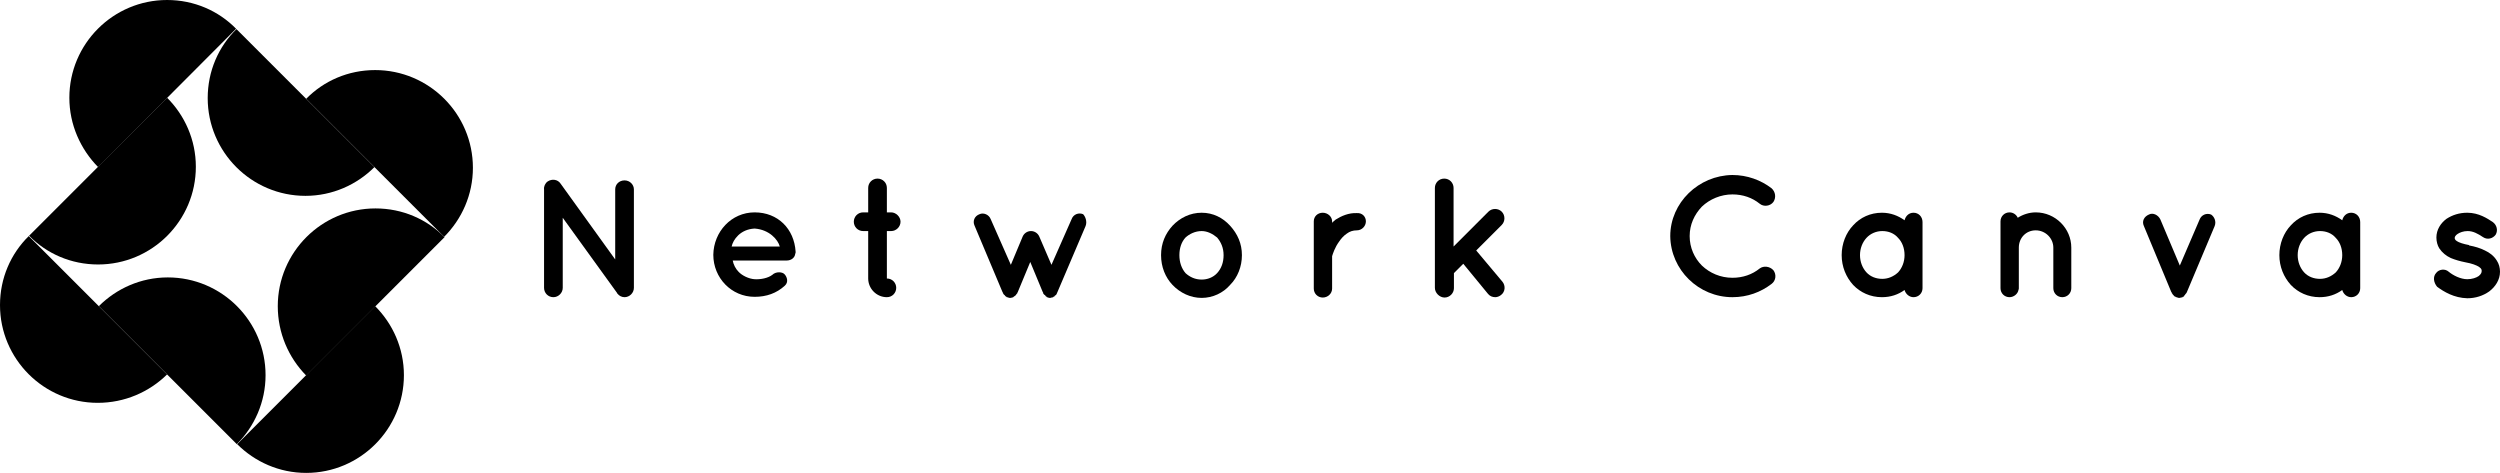
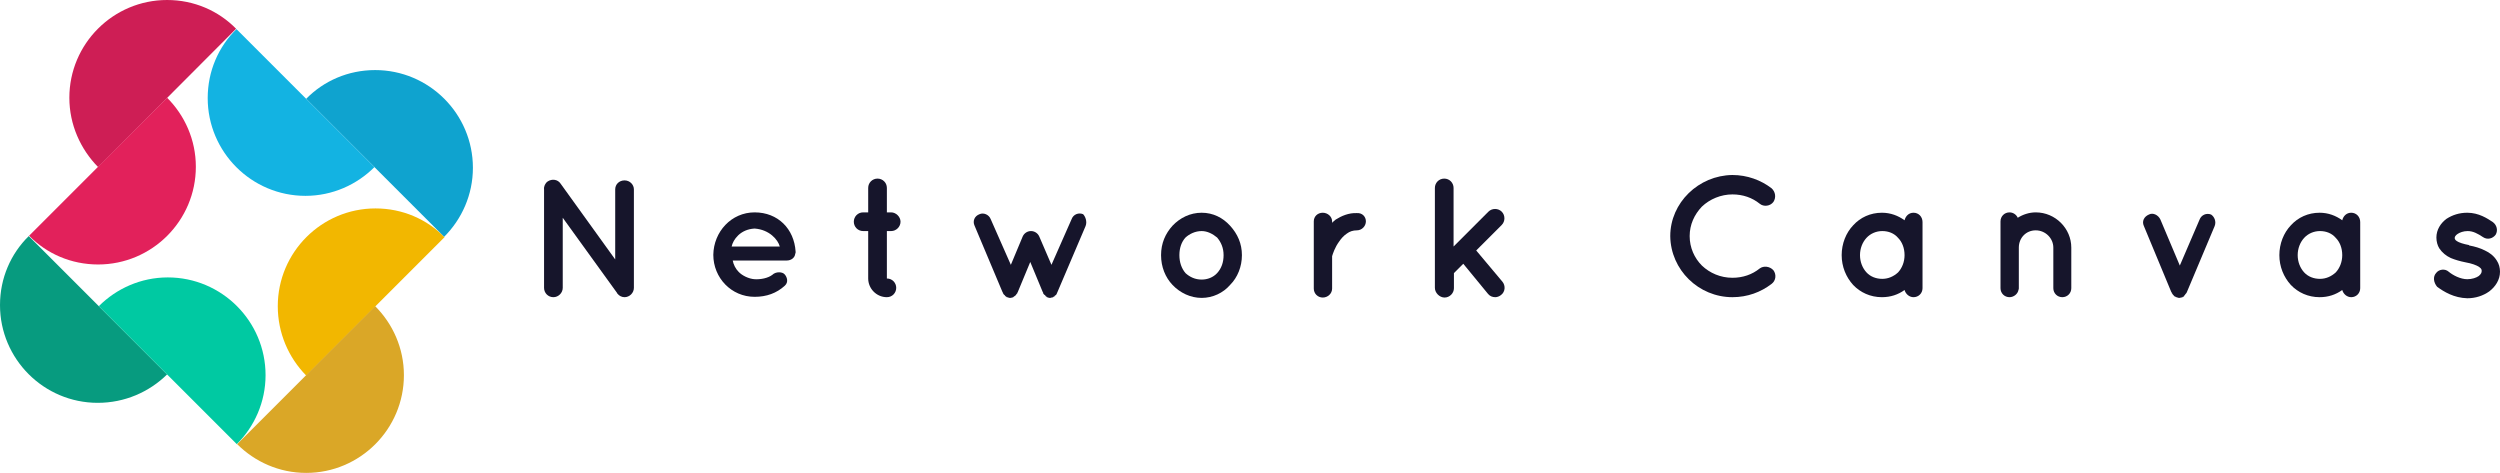
<svg xmlns="http://www.w3.org/2000/svg" version="1.1" id="Layer_1" x="0px" y="0px" viewBox="0 0 695.7 131.6" style="enable-background:new 0 0 695.7 131.6;" xml:space="preserve">
  <style type="text/css">
	.st0{fill:#CE1E55;}
	.st1{fill:#E2215B;}
	.st2{fill:#079B7F;}
	.st3{fill:#00C9A2;}
	.st4{fill:#F2B700;}
	.st5{fill:#DAA727;}
	.st6{fill:#0FA3CF;}
	.st7{fill:#13B3E2;}
	.st8{fill:#16152B;}
</style>
  <g>
    <g>
-       <path className="st0" d="M19.3,27.2C19.3,12.2,31.5,0,46.5,0c7.5,0,14.3,3,19.2,8L27.3,46.5C22.4,41.5,19.3,34.7,19.3,27.2" />
-       <path className="st1" d="M46.5,27.2c4.9,4.9,8,11.7,8,19.2c0,15-12.2,27.2-27.2,27.2c-7.5,0-14.3-3-19.2-8L46.5,27.2z" />
+       <path class="st0" d="M19.3,27.2C19.3,12.2,31.5,0,46.5,0c7.5,0,14.3,3,19.2,8L27.3,46.5C22.4,41.5,19.3,34.7,19.3,27.2" />
+       <path class="st1" d="M46.5,27.2c4.9,4.9,8,11.7,8,19.2c0,15-12.2,27.2-27.2,27.2c-7.5,0-14.3-3-19.2-8L46.5,27.2z" />
    </g>
    <g>
-       <path className="st2" d="M27.2,112.1C12.2,112.1,0,99.9,0,84.9c0-7.5,3-14.3,8-19.2l38.5,38.5C41.5,109.1,34.7,112.1,27.2,112.1" />
-       <path className="st3" d="M27.5,85.2c4.9-4.9,11.7-8,19.2-8c15,0,27.2,12.2,27.2,27.2c0,7.5-3.1,14.3-8,19.2L27.5,85.2L27.5,85.2z" />
+       <path class="st2" d="M27.2,112.1C12.2,112.1,0,99.9,0,84.9c0-7.5,3-14.3,8-19.2l38.5,38.5C41.5,109.1,34.7,112.1,27.2,112.1" />
+       <path class="st3" d="M27.5,85.2c4.9-4.9,11.7-8,19.2-8c15,0,27.2,12.2,27.2,27.2c0,7.5-3.1,14.3-8,19.2L27.5,85.2L27.5,85.2z" />
    </g>
-     <path className="st4" d="M77.3,85.2c0-15,12.2-27.2,27.2-27.2c7.5,0,14.3,3,19.2,8l-38.5,38.5C80.3,99.5,77.3,92.7,77.3,85.2" />
-     <path className="st5" d="M104.4,85.2c4.9,4.9,8,11.7,8,19.2c0,15-12.2,27.2-27.2,27.2c-7.5,0-14.3-3.1-19.2-8L104.4,85.2L104.4,85.2z" />
+     <path class="st4" d="M77.3,85.2c0-15,12.2-27.2,27.2-27.2c7.5,0,14.3,3,19.2,8l-38.5,38.5C80.3,99.5,77.3,92.7,77.3,85.2" />
+     <path class="st5" d="M104.4,85.2c4.9,4.9,8,11.7,8,19.2c0,15-12.2,27.2-27.2,27.2c-7.5,0-14.3-3.1-19.2-8L104.4,85.2L104.4,85.2z" />
    <g>
-       <path className="st6" d="M104.4,19.5c15,0,27.2,12.2,27.2,27.2c0,7.5-3.1,14.3-8,19.2L85.2,27.5C90.1,22.5,96.9,19.5,104.4,19.5" />
-       <path className="st7" d="M104.2,46.5c-4.9,4.9-11.7,8-19.2,8c-15,0-27.2-12.2-27.2-27.2c0-7.5,3-14.3,8-19.2L104.2,46.5L104.2,46.5z" />
+       <path class="st6" d="M104.4,19.5c15,0,27.2,12.2,27.2,27.2c0,7.5-3.1,14.3-8,19.2L85.2,27.5C90.1,22.5,96.9,19.5,104.4,19.5" />
+       <path class="st7" d="M104.2,46.5c-4.9,4.9-11.7,8-19.2,8c-15,0-27.2-12.2-27.2-27.2c0-7.5,3-14.3,8-19.2L104.2,46.5L104.2,46.5z" />
    </g>
  </g>
  <g>
-     <path className="st8" d="M156.6,80.1c0,1.4-1.2,2.6-2.6,2.6c-1.5,0-2.6-1.2-2.6-2.6V52.7c-0.1-0.8,0.3-1.7,1-2.2   c1.2-0.8,2.8-0.6,3.6,0.6l15.2,21.1V52.7c0-1.4,1.1-2.5,2.6-2.5s2.6,1.2,2.6,2.5v27.4c0,1.4-1.2,2.6-2.6,2.6   c-0.8,0-1.5-0.4-1.9-0.9c-0.1-0.1-0.2-0.2-0.2-0.3l-15.1-20.9L156.6,80.1L156.6,80.1z" />
-     <path className="st8" d="M198.5,70.9c0.1-6.4,5-11.8,11.5-11.8s11,4.6,11.4,10.9v0.2c0,0.1,0,0.3-0.1,0.4c-0.1,1.1-1.1,1.9-2.4,1.9h-15   c0.2,1.1,0.8,2.3,1.6,3.1c1,1.1,2.9,2,4.5,2.1c1.7,0.1,3.7-0.3,4.9-1.2c1-1,2.9-0.9,3.5-0.1c0.6,0.7,1.1,2.1,0,3.1   c-2.3,2.1-5.1,3.1-8.4,3.1C203.5,82.6,198.5,77.3,198.5,70.9L198.5,70.9z M203.6,68.6H217c-0.5-1.9-2.9-4.7-7-5   C206,63.8,204,66.7,203.6,68.6z" />
-     <path className="st8" d="M250.6,61.7c0,1.4-1.2,2.6-2.6,2.6h-1.2v13.2c1.5,0,2.6,1.2,2.6,2.6s-1.1,2.6-2.6,2.6c-2.9,0-5.2-2.4-5.2-5.2   V64.3h-1.4c-1.5,0-2.6-1.2-2.6-2.6s1.1-2.6,2.6-2.6h1.4v-6.8c0-1.5,1.2-2.6,2.6-2.6s2.6,1.1,2.6,2.6v6.8h1.2   C249.3,59.1,250.6,60.3,250.6,61.7z" />
-     <path className="st8" d="M302.1,62.9l-7.8,18.3c0,0.1-0.1,0.2-0.2,0.4c0,0.1,0,0.1,0,0.1c0,0.1-0.1,0.2-0.2,0.3c0,0.1-0.1,0.1-0.1,0.1   c-0.1,0.1-0.2,0.2-0.3,0.2c0,0.1,0,0.1,0,0.1c-0.1,0.1-0.2,0.2-0.4,0.2c0,0,0,0,0,0.1c-0.1,0-0.2,0.1-0.4,0.1h-0.1   c-0.1,0.1-0.3,0.1-0.5,0.1c-0.1,0-0.3,0-0.4-0.1h-0.1c-0.1-0.1-0.2-0.1-0.3-0.1l0-0.1h0c-0.1-0.1-0.3-0.1-0.4-0.3v-0.1   c-0.1-0.1-0.2-0.1-0.3-0.2c0,0-0.1,0-0.1-0.1c-0.1-0.1-0.2-0.2-0.2-0.3c0,0,0,0,0-0.1c-0.1-0.1-0.1-0.3-0.2-0.4l-3.4-8.2l-3.4,8.2   c0,0.1-0.1,0.2-0.2,0.4v0.1c-0.1,0.1-0.2,0.2-0.3,0.3c0,0.1,0,0.1,0,0.1c-0.1,0.1-0.2,0.2-0.3,0.3c-0.2,0.1-0.3,0.2-0.4,0.3h-0.1   c0,0,0,0,0,0.1c-0.1,0-0.2,0.1-0.3,0.1h-0.1c-0.2,0.1-0.3,0.1-0.5,0.1c-0.2,0-0.3,0-0.5-0.1h-0.1c-0.1-0.1-0.2-0.1-0.3-0.1   c-0.1,0-0.1,0-0.1-0.1c-0.1-0.1-0.3-0.1-0.4-0.3c-0.1-0.1-0.1-0.1,0-0.1c0,0.1-0.1-0.1-0.3-0.2l-0.1-0.1c0-0.1-0.1-0.2-0.2-0.3   c0-0.1,0-0.1,0-0.1c-0.1-0.1-0.1-0.3-0.2-0.4l-7.7-18.3c-0.6-1.3,0-2.7,1.4-3.2c1.1-0.5,2.6,0.1,3.1,1.4l5.6,12.7l3.3-7.9   c0.4-0.9,1.3-1.5,2.3-1.5s1.9,0.6,2.3,1.5l3.4,7.9l5.6-12.7c0.5-1.4,2-1.9,3.2-1.4C302,60.2,302.6,61.6,302.1,62.9L302.1,62.9z" />
-     <path className="st8" d="M326.3,79.3c-2-2.1-3.2-5-3.2-8.3s1.2-6,3.2-8.2c2.1-2.2,4.9-3.6,8.1-3.6s5.9,1.4,7.9,3.6   c2.1,2.3,3.3,5,3.3,8.2s-1.2,6.2-3.3,8.3c-1.9,2.2-4.8,3.6-7.9,3.6S328.4,81.5,326.3,79.3z M328.2,71c0,2,0.6,3.7,1.7,5   c1.2,1.1,2.7,1.8,4.5,1.8c1.6,0,3.2-0.6,4.3-1.8c1.2-1.3,1.8-3,1.8-5s-0.7-3.6-1.8-4.9c-1.2-1-2.7-1.8-4.3-1.8   c-1.8,0-3.4,0.8-4.5,1.8C328.8,67.3,328.2,69,328.2,71z" />
-     <path className="st8" d="M380.1,61.6c0,1.3-1.1,2.5-2.5,2.5c-1.1,0-2,0.3-2.8,0.9c-0.9,0.6-1.6,1.4-2.2,2.3c-1.1,1.5-1.7,3.3-1.9,4v9   c0,1.4-1.2,2.5-2.6,2.5s-2.5-1.1-2.5-2.5V61.6c0-1.4,1.1-2.4,2.5-2.4s2.6,1.1,2.6,2.4V62c0.3-0.3,0.7-0.7,1-0.9   c1.6-1,3.6-1.9,5.9-1.8C379.1,59.2,380.1,60.3,380.1,61.6L380.1,61.6z" />
-     <path className="st8" d="M399.3,80.1V52.3c0-1.4,1.1-2.6,2.6-2.6s2.6,1.2,2.6,2.6v16.3l9.7-9.7c1-1,2.7-1,3.7,0c1,1,1,2.7,0,3.7   l-7.1,7.1l7.3,8.7c0.9,1.1,0.8,2.8-0.4,3.7c-0.5,0.4-1.1,0.6-1.6,0.6c-0.8,0-1.5-0.3-2-0.9l-6.9-8.4l-2.6,2.6v4.2   c0,1.4-1.2,2.6-2.6,2.6S399.3,81.5,399.3,80.1z" />
-     <path className="st8" d="M464.8,65.7c0-9.3,7.9-16.9,17.3-17c4.1,0,7.9,1.4,10.9,3.7c1.1,1,1.3,2.6,0.5,3.8c-0.9,1.2-2.7,1.4-3.8,0.5   c-2.1-1.7-4.7-2.6-7.6-2.6c-3.2,0-6.3,1.3-8.5,3.4c-2.1,2.2-3.4,5-3.4,8.2s1.3,6.1,3.4,8.2c2.2,2.1,5.2,3.4,8.5,3.4   c2.9,0,5.5-0.9,7.6-2.6c1.1-0.8,2.8-0.6,3.8,0.5c0.9,1.2,0.7,2.9-0.5,3.8c-3,2.3-6.7,3.7-10.9,3.7   C472.7,82.7,464.9,75.1,464.8,65.7L464.8,65.7z" />
-     <path className="st8" d="M535,71v9.2c0,1.4-1.1,2.5-2.5,2.5c-1.2,0-2.2-0.9-2.5-2c-1.8,1.3-3.9,2-6.3,2c-3.2,0-6-1.3-8-3.4   c-2-2.2-3.2-5.1-3.2-8.3s1.2-6.2,3.2-8.3c2-2.2,4.8-3.5,8-3.5c2.4,0,4.5,0.8,6.3,2.1c0.3-1.2,1.2-2.1,2.5-2.1   c1.4,0,2.5,1.1,2.5,2.6C535,61.7,535,71,535,71z M530,71c0-2-0.7-3.7-1.8-4.8c-1.1-1.3-2.7-1.9-4.4-1.9s-3.3,0.7-4.4,1.9   c-1.1,1.2-1.8,2.9-1.8,4.8s0.7,3.6,1.8,4.8c1.1,1.2,2.7,1.8,4.4,1.8s3.2-0.7,4.4-1.8C529.3,74.6,530,72.9,530,71z" />
-     <path className="st8" d="M576.4,68.9v11.3c0,1.4-1.1,2.5-2.5,2.5s-2.5-1.1-2.5-2.5V68.9c0-2.6-2.2-4.8-4.9-4.8s-4.7,2.1-4.7,4.8v11.3   c0,0.1,0,0.3-0.1,0.5c-0.2,1.1-1.3,2-2.5,2c-1.4,0-2.5-1.1-2.5-2.5V61.6c0-1.4,1.1-2.5,2.5-2.5c1,0,1.9,0.6,2.3,1.5   c1.4-0.9,3.2-1.5,5-1.5C572,59.1,576.4,63.6,576.4,68.9L576.4,68.9z" />
-     <path className="st8" d="M616.3,62.9l-7.7,18.3c0,0.1-0.1,0.3-0.2,0.3c0,0.1,0,0.1,0,0.1c-0.1,0.1-0.2,0.2-0.3,0.3c0,0.1,0,0.1,0,0.1   c-0.1,0.1-0.2,0.2-0.3,0.3c0,0,0,0,0,0.1c-0.1,0.1-0.2,0.2-0.3,0.2h-0.1v0.1c-0.1,0-0.3,0.1-0.4,0.1h-0.1c-0.2,0.1-0.3,0.1-0.5,0.1   c-0.1,0-0.2,0-0.4-0.1h-0.1c-0.1-0.1-0.2-0.1-0.4-0.1v-0.1h-0.1c-0.1-0.1-0.2-0.1-0.4-0.2c0-0.1,0-0.1,0-0.1   c-0.1-0.1-0.2-0.1-0.3-0.3c-0.1-0.1-0.1-0.1-0.1-0.1c0-0.1-0.1-0.2-0.2-0.3c-0.1-0.1-0.1-0.1,0-0.1c-0.1-0.1-0.1-0.2-0.2-0.3   l-7.6-18.3c-0.6-1.3,0-2.6,1.4-3.2c1.1-0.6,2.6,0.1,3.2,1.4l5.4,12.8l5.5-12.8c0.5-1.3,1.9-1.9,3.2-1.4   C616.2,60.3,616.8,61.6,616.3,62.9L616.3,62.9z" />
-     <path className="st8" d="M656.8,71v9.2c0,1.4-1.1,2.5-2.5,2.5c-1.2,0-2.2-0.9-2.5-2c-1.8,1.3-3.9,2-6.3,2c-3.2,0-6-1.3-8-3.4   c-2-2.2-3.2-5.1-3.2-8.3s1.2-6.2,3.2-8.3c2-2.2,4.8-3.5,8-3.5c2.4,0,4.5,0.8,6.3,2.1c0.3-1.2,1.2-2.1,2.5-2.1   c1.4,0,2.5,1.1,2.5,2.6C656.8,61.7,656.8,71,656.8,71z M651.8,71c0-2-0.7-3.7-1.8-4.8c-1.1-1.3-2.7-1.9-4.4-1.9s-3.3,0.7-4.4,1.9   c-1.1,1.2-1.8,2.9-1.8,4.8s0.7,3.6,1.8,4.8c1.1,1.2,2.7,1.8,4.4,1.8s3.2-0.7,4.4-1.8C651.1,74.6,651.8,72.9,651.8,71z" />
-     <path className="st8" d="M677.9,76c0.8-1.1,2.5-1.3,3.5-0.4c1.2,1,3.3,2.1,5.2,2.1c1.3,0,2.5-0.4,3.2-0.9c0.7-0.6,0.8-1,0.8-1.4   c0-0.2,0-0.3-0.1-0.5c0-0.1-0.2-0.3-0.6-0.6c-0.7-0.5-2.1-1-3.8-1.3h0c-1.5-0.3-2.9-0.7-4.1-1.2c-1.3-0.6-2.4-1.5-3.2-2.7   c-0.5-0.8-0.8-1.9-0.8-3c0-2.2,1.2-4,2.8-5.2c1.7-1.1,3.6-1.7,5.8-1.7c3.2,0,5.6,1.6,7.1,2.6c1.1,0.8,1.5,2.3,0.8,3.5   c-0.8,1.1-2.3,1.5-3.5,0.7c-1.5-1-2.8-1.7-4.3-1.7c-1.2,0-2.2,0.4-2.8,0.8c-0.6,0.4-0.8,0.8-0.8,1.1c0,0.2,0,0.2,0.1,0.4   c0,0.1,0.2,0.3,0.5,0.5c0.6,0.4,1.8,0.8,3.4,1.1l0,0.1h0c1.6,0.3,3,0.7,4.4,1.4c1.3,0.6,2.5,1.5,3.3,2.8c0.6,0.9,0.9,2,0.9,3.1   c0,2.3-1.3,4.2-3,5.5c-1.7,1.2-3.8,1.9-6.1,1.9c-3.7-0.1-6.5-1.8-8.4-3.2C677.2,78.6,677,77,677.9,76L677.9,76z" />
+     <path class="st8" d="M156.6,80.1c0,1.4-1.2,2.6-2.6,2.6c-1.5,0-2.6-1.2-2.6-2.6V52.7c-0.1-0.8,0.3-1.7,1-2.2   c1.2-0.8,2.8-0.6,3.6,0.6l15.2,21.1V52.7c0-1.4,1.1-2.5,2.6-2.5s2.6,1.2,2.6,2.5v27.4c0,1.4-1.2,2.6-2.6,2.6   c-0.8,0-1.5-0.4-1.9-0.9c-0.1-0.1-0.2-0.2-0.2-0.3l-15.1-20.9L156.6,80.1L156.6,80.1z" />
+     <path class="st8" d="M198.5,70.9c0.1-6.4,5-11.8,11.5-11.8s11,4.6,11.4,10.9v0.2c0,0.1,0,0.3-0.1,0.4c-0.1,1.1-1.1,1.9-2.4,1.9h-15   c0.2,1.1,0.8,2.3,1.6,3.1c1,1.1,2.9,2,4.5,2.1c1.7,0.1,3.7-0.3,4.9-1.2c1-1,2.9-0.9,3.5-0.1c0.6,0.7,1.1,2.1,0,3.1   c-2.3,2.1-5.1,3.1-8.4,3.1C203.5,82.6,198.5,77.3,198.5,70.9L198.5,70.9z M203.6,68.6H217c-0.5-1.9-2.9-4.7-7-5   C206,63.8,204,66.7,203.6,68.6z" />
+     <path class="st8" d="M250.6,61.7c0,1.4-1.2,2.6-2.6,2.6h-1.2v13.2c1.5,0,2.6,1.2,2.6,2.6s-1.1,2.6-2.6,2.6c-2.9,0-5.2-2.4-5.2-5.2   V64.3h-1.4c-1.5,0-2.6-1.2-2.6-2.6s1.1-2.6,2.6-2.6h1.4v-6.8c0-1.5,1.2-2.6,2.6-2.6s2.6,1.1,2.6,2.6v6.8h1.2   C249.3,59.1,250.6,60.3,250.6,61.7z" />
+     <path class="st8" d="M302.1,62.9l-7.8,18.3c0,0.1-0.1,0.2-0.2,0.4c0,0.1,0,0.1,0,0.1c0,0.1-0.1,0.2-0.2,0.3c0,0.1-0.1,0.1-0.1,0.1   c-0.1,0.1-0.2,0.2-0.3,0.2c0,0.1,0,0.1,0,0.1c-0.1,0.1-0.2,0.2-0.4,0.2c0,0,0,0,0,0.1c-0.1,0-0.2,0.1-0.4,0.1h-0.1   c-0.1,0.1-0.3,0.1-0.5,0.1c-0.1,0-0.3,0-0.4-0.1h-0.1c-0.1-0.1-0.2-0.1-0.3-0.1l0-0.1h0c-0.1-0.1-0.3-0.1-0.4-0.3v-0.1   c-0.1-0.1-0.2-0.1-0.3-0.2c0,0-0.1,0-0.1-0.1c-0.1-0.1-0.2-0.2-0.2-0.3c0,0,0,0,0-0.1c-0.1-0.1-0.1-0.3-0.2-0.4l-3.4-8.2l-3.4,8.2   c0,0.1-0.1,0.2-0.2,0.4v0.1c-0.1,0.1-0.2,0.2-0.3,0.3c0,0.1,0,0.1,0,0.1c-0.1,0.1-0.2,0.2-0.3,0.3c-0.2,0.1-0.3,0.2-0.4,0.3h-0.1   c0,0,0,0,0,0.1c-0.1,0-0.2,0.1-0.3,0.1h-0.1c-0.2,0.1-0.3,0.1-0.5,0.1c-0.2,0-0.3,0-0.5-0.1h-0.1c-0.1-0.1-0.2-0.1-0.3-0.1   c-0.1,0-0.1,0-0.1-0.1c-0.1-0.1-0.3-0.1-0.4-0.3c-0.1-0.1-0.1-0.1,0-0.1c0,0.1-0.1-0.1-0.3-0.2l-0.1-0.1c0-0.1-0.1-0.2-0.2-0.3   c0-0.1,0-0.1,0-0.1c-0.1-0.1-0.1-0.3-0.2-0.4l-7.7-18.3c-0.6-1.3,0-2.7,1.4-3.2c1.1-0.5,2.6,0.1,3.1,1.4l5.6,12.7l3.3-7.9   c0.4-0.9,1.3-1.5,2.3-1.5s1.9,0.6,2.3,1.5l3.4,7.9l5.6-12.7c0.5-1.4,2-1.9,3.2-1.4C302,60.2,302.6,61.6,302.1,62.9L302.1,62.9z" />
+     <path class="st8" d="M326.3,79.3c-2-2.1-3.2-5-3.2-8.3s1.2-6,3.2-8.2c2.1-2.2,4.9-3.6,8.1-3.6s5.9,1.4,7.9,3.6   c2.1,2.3,3.3,5,3.3,8.2s-1.2,6.2-3.3,8.3c-1.9,2.2-4.8,3.6-7.9,3.6S328.4,81.5,326.3,79.3z M328.2,71c0,2,0.6,3.7,1.7,5   c1.2,1.1,2.7,1.8,4.5,1.8c1.6,0,3.2-0.6,4.3-1.8c1.2-1.3,1.8-3,1.8-5s-0.7-3.6-1.8-4.9c-1.2-1-2.7-1.8-4.3-1.8   c-1.8,0-3.4,0.8-4.5,1.8C328.8,67.3,328.2,69,328.2,71z" />
+     <path class="st8" d="M380.1,61.6c0,1.3-1.1,2.5-2.5,2.5c-1.1,0-2,0.3-2.8,0.9c-0.9,0.6-1.6,1.4-2.2,2.3c-1.1,1.5-1.7,3.3-1.9,4v9   c0,1.4-1.2,2.5-2.6,2.5s-2.5-1.1-2.5-2.5V61.6c0-1.4,1.1-2.4,2.5-2.4s2.6,1.1,2.6,2.4V62c0.3-0.3,0.7-0.7,1-0.9   c1.6-1,3.6-1.9,5.9-1.8C379.1,59.2,380.1,60.3,380.1,61.6L380.1,61.6z" />
+     <path class="st8" d="M399.3,80.1V52.3c0-1.4,1.1-2.6,2.6-2.6s2.6,1.2,2.6,2.6v16.3l9.7-9.7c1-1,2.7-1,3.7,0c1,1,1,2.7,0,3.7   l-7.1,7.1l7.3,8.7c0.9,1.1,0.8,2.8-0.4,3.7c-0.5,0.4-1.1,0.6-1.6,0.6c-0.8,0-1.5-0.3-2-0.9l-6.9-8.4l-2.6,2.6v4.2   c0,1.4-1.2,2.6-2.6,2.6S399.3,81.5,399.3,80.1z" />
+     <path class="st8" d="M464.8,65.7c0-9.3,7.9-16.9,17.3-17c4.1,0,7.9,1.4,10.9,3.7c1.1,1,1.3,2.6,0.5,3.8c-0.9,1.2-2.7,1.4-3.8,0.5   c-2.1-1.7-4.7-2.6-7.6-2.6c-3.2,0-6.3,1.3-8.5,3.4c-2.1,2.2-3.4,5-3.4,8.2s1.3,6.1,3.4,8.2c2.2,2.1,5.2,3.4,8.5,3.4   c2.9,0,5.5-0.9,7.6-2.6c1.1-0.8,2.8-0.6,3.8,0.5c0.9,1.2,0.7,2.9-0.5,3.8c-3,2.3-6.7,3.7-10.9,3.7   C472.7,82.7,464.9,75.1,464.8,65.7L464.8,65.7z" />
+     <path class="st8" d="M535,71v9.2c0,1.4-1.1,2.5-2.5,2.5c-1.2,0-2.2-0.9-2.5-2c-1.8,1.3-3.9,2-6.3,2c-3.2,0-6-1.3-8-3.4   c-2-2.2-3.2-5.1-3.2-8.3s1.2-6.2,3.2-8.3c2-2.2,4.8-3.5,8-3.5c2.4,0,4.5,0.8,6.3,2.1c0.3-1.2,1.2-2.1,2.5-2.1   c1.4,0,2.5,1.1,2.5,2.6C535,61.7,535,71,535,71z M530,71c0-2-0.7-3.7-1.8-4.8c-1.1-1.3-2.7-1.9-4.4-1.9s-3.3,0.7-4.4,1.9   c-1.1,1.2-1.8,2.9-1.8,4.8s0.7,3.6,1.8,4.8c1.1,1.2,2.7,1.8,4.4,1.8s3.2-0.7,4.4-1.8C529.3,74.6,530,72.9,530,71z" />
+     <path class="st8" d="M576.4,68.9v11.3c0,1.4-1.1,2.5-2.5,2.5s-2.5-1.1-2.5-2.5V68.9c0-2.6-2.2-4.8-4.9-4.8s-4.7,2.1-4.7,4.8v11.3   c0,0.1,0,0.3-0.1,0.5c-0.2,1.1-1.3,2-2.5,2c-1.4,0-2.5-1.1-2.5-2.5V61.6c0-1.4,1.1-2.5,2.5-2.5c1,0,1.9,0.6,2.3,1.5   c1.4-0.9,3.2-1.5,5-1.5C572,59.1,576.4,63.6,576.4,68.9L576.4,68.9z" />
+     <path class="st8" d="M616.3,62.9l-7.7,18.3c0,0.1-0.1,0.3-0.2,0.3c0,0.1,0,0.1,0,0.1c-0.1,0.1-0.2,0.2-0.3,0.3c0,0.1,0,0.1,0,0.1   c-0.1,0.1-0.2,0.2-0.3,0.3c0,0,0,0,0,0.1c-0.1,0.1-0.2,0.2-0.3,0.2h-0.1v0.1c-0.1,0-0.3,0.1-0.4,0.1h-0.1c-0.2,0.1-0.3,0.1-0.5,0.1   c-0.1,0-0.2,0-0.4-0.1h-0.1c-0.1-0.1-0.2-0.1-0.4-0.1v-0.1h-0.1c-0.1-0.1-0.2-0.1-0.4-0.2c0-0.1,0-0.1,0-0.1   c-0.1-0.1-0.2-0.1-0.3-0.3c-0.1-0.1-0.1-0.1-0.1-0.1c0-0.1-0.1-0.2-0.2-0.3c-0.1-0.1-0.1-0.1,0-0.1c-0.1-0.1-0.1-0.2-0.2-0.3   l-7.6-18.3c-0.6-1.3,0-2.6,1.4-3.2c1.1-0.6,2.6,0.1,3.2,1.4l5.4,12.8l5.5-12.8c0.5-1.3,1.9-1.9,3.2-1.4   C616.2,60.3,616.8,61.6,616.3,62.9L616.3,62.9z" />
+     <path class="st8" d="M656.8,71v9.2c0,1.4-1.1,2.5-2.5,2.5c-1.2,0-2.2-0.9-2.5-2c-1.8,1.3-3.9,2-6.3,2c-3.2,0-6-1.3-8-3.4   c-2-2.2-3.2-5.1-3.2-8.3s1.2-6.2,3.2-8.3c2-2.2,4.8-3.5,8-3.5c2.4,0,4.5,0.8,6.3,2.1c0.3-1.2,1.2-2.1,2.5-2.1   c1.4,0,2.5,1.1,2.5,2.6C656.8,61.7,656.8,71,656.8,71z M651.8,71c0-2-0.7-3.7-1.8-4.8c-1.1-1.3-2.7-1.9-4.4-1.9s-3.3,0.7-4.4,1.9   c-1.1,1.2-1.8,2.9-1.8,4.8s0.7,3.6,1.8,4.8c1.1,1.2,2.7,1.8,4.4,1.8s3.2-0.7,4.4-1.8C651.1,74.6,651.8,72.9,651.8,71z" />
+     <path class="st8" d="M677.9,76c0.8-1.1,2.5-1.3,3.5-0.4c1.2,1,3.3,2.1,5.2,2.1c1.3,0,2.5-0.4,3.2-0.9c0.7-0.6,0.8-1,0.8-1.4   c0-0.2,0-0.3-0.1-0.5c0-0.1-0.2-0.3-0.6-0.6c-0.7-0.5-2.1-1-3.8-1.3h0c-1.5-0.3-2.9-0.7-4.1-1.2c-1.3-0.6-2.4-1.5-3.2-2.7   c-0.5-0.8-0.8-1.9-0.8-3c0-2.2,1.2-4,2.8-5.2c1.7-1.1,3.6-1.7,5.8-1.7c3.2,0,5.6,1.6,7.1,2.6c1.1,0.8,1.5,2.3,0.8,3.5   c-0.8,1.1-2.3,1.5-3.5,0.7c-1.5-1-2.8-1.7-4.3-1.7c-1.2,0-2.2,0.4-2.8,0.8c-0.6,0.4-0.8,0.8-0.8,1.1c0,0.2,0,0.2,0.1,0.4   c0,0.1,0.2,0.3,0.5,0.5c0.6,0.4,1.8,0.8,3.4,1.1l0,0.1h0c1.6,0.3,3,0.7,4.4,1.4c1.3,0.6,2.5,1.5,3.3,2.8c0.6,0.9,0.9,2,0.9,3.1   c0,2.3-1.3,4.2-3,5.5c-1.7,1.2-3.8,1.9-6.1,1.9c-3.7-0.1-6.5-1.8-8.4-3.2C677.2,78.6,677,77,677.9,76L677.9,76z" />
  </g>
</svg>
